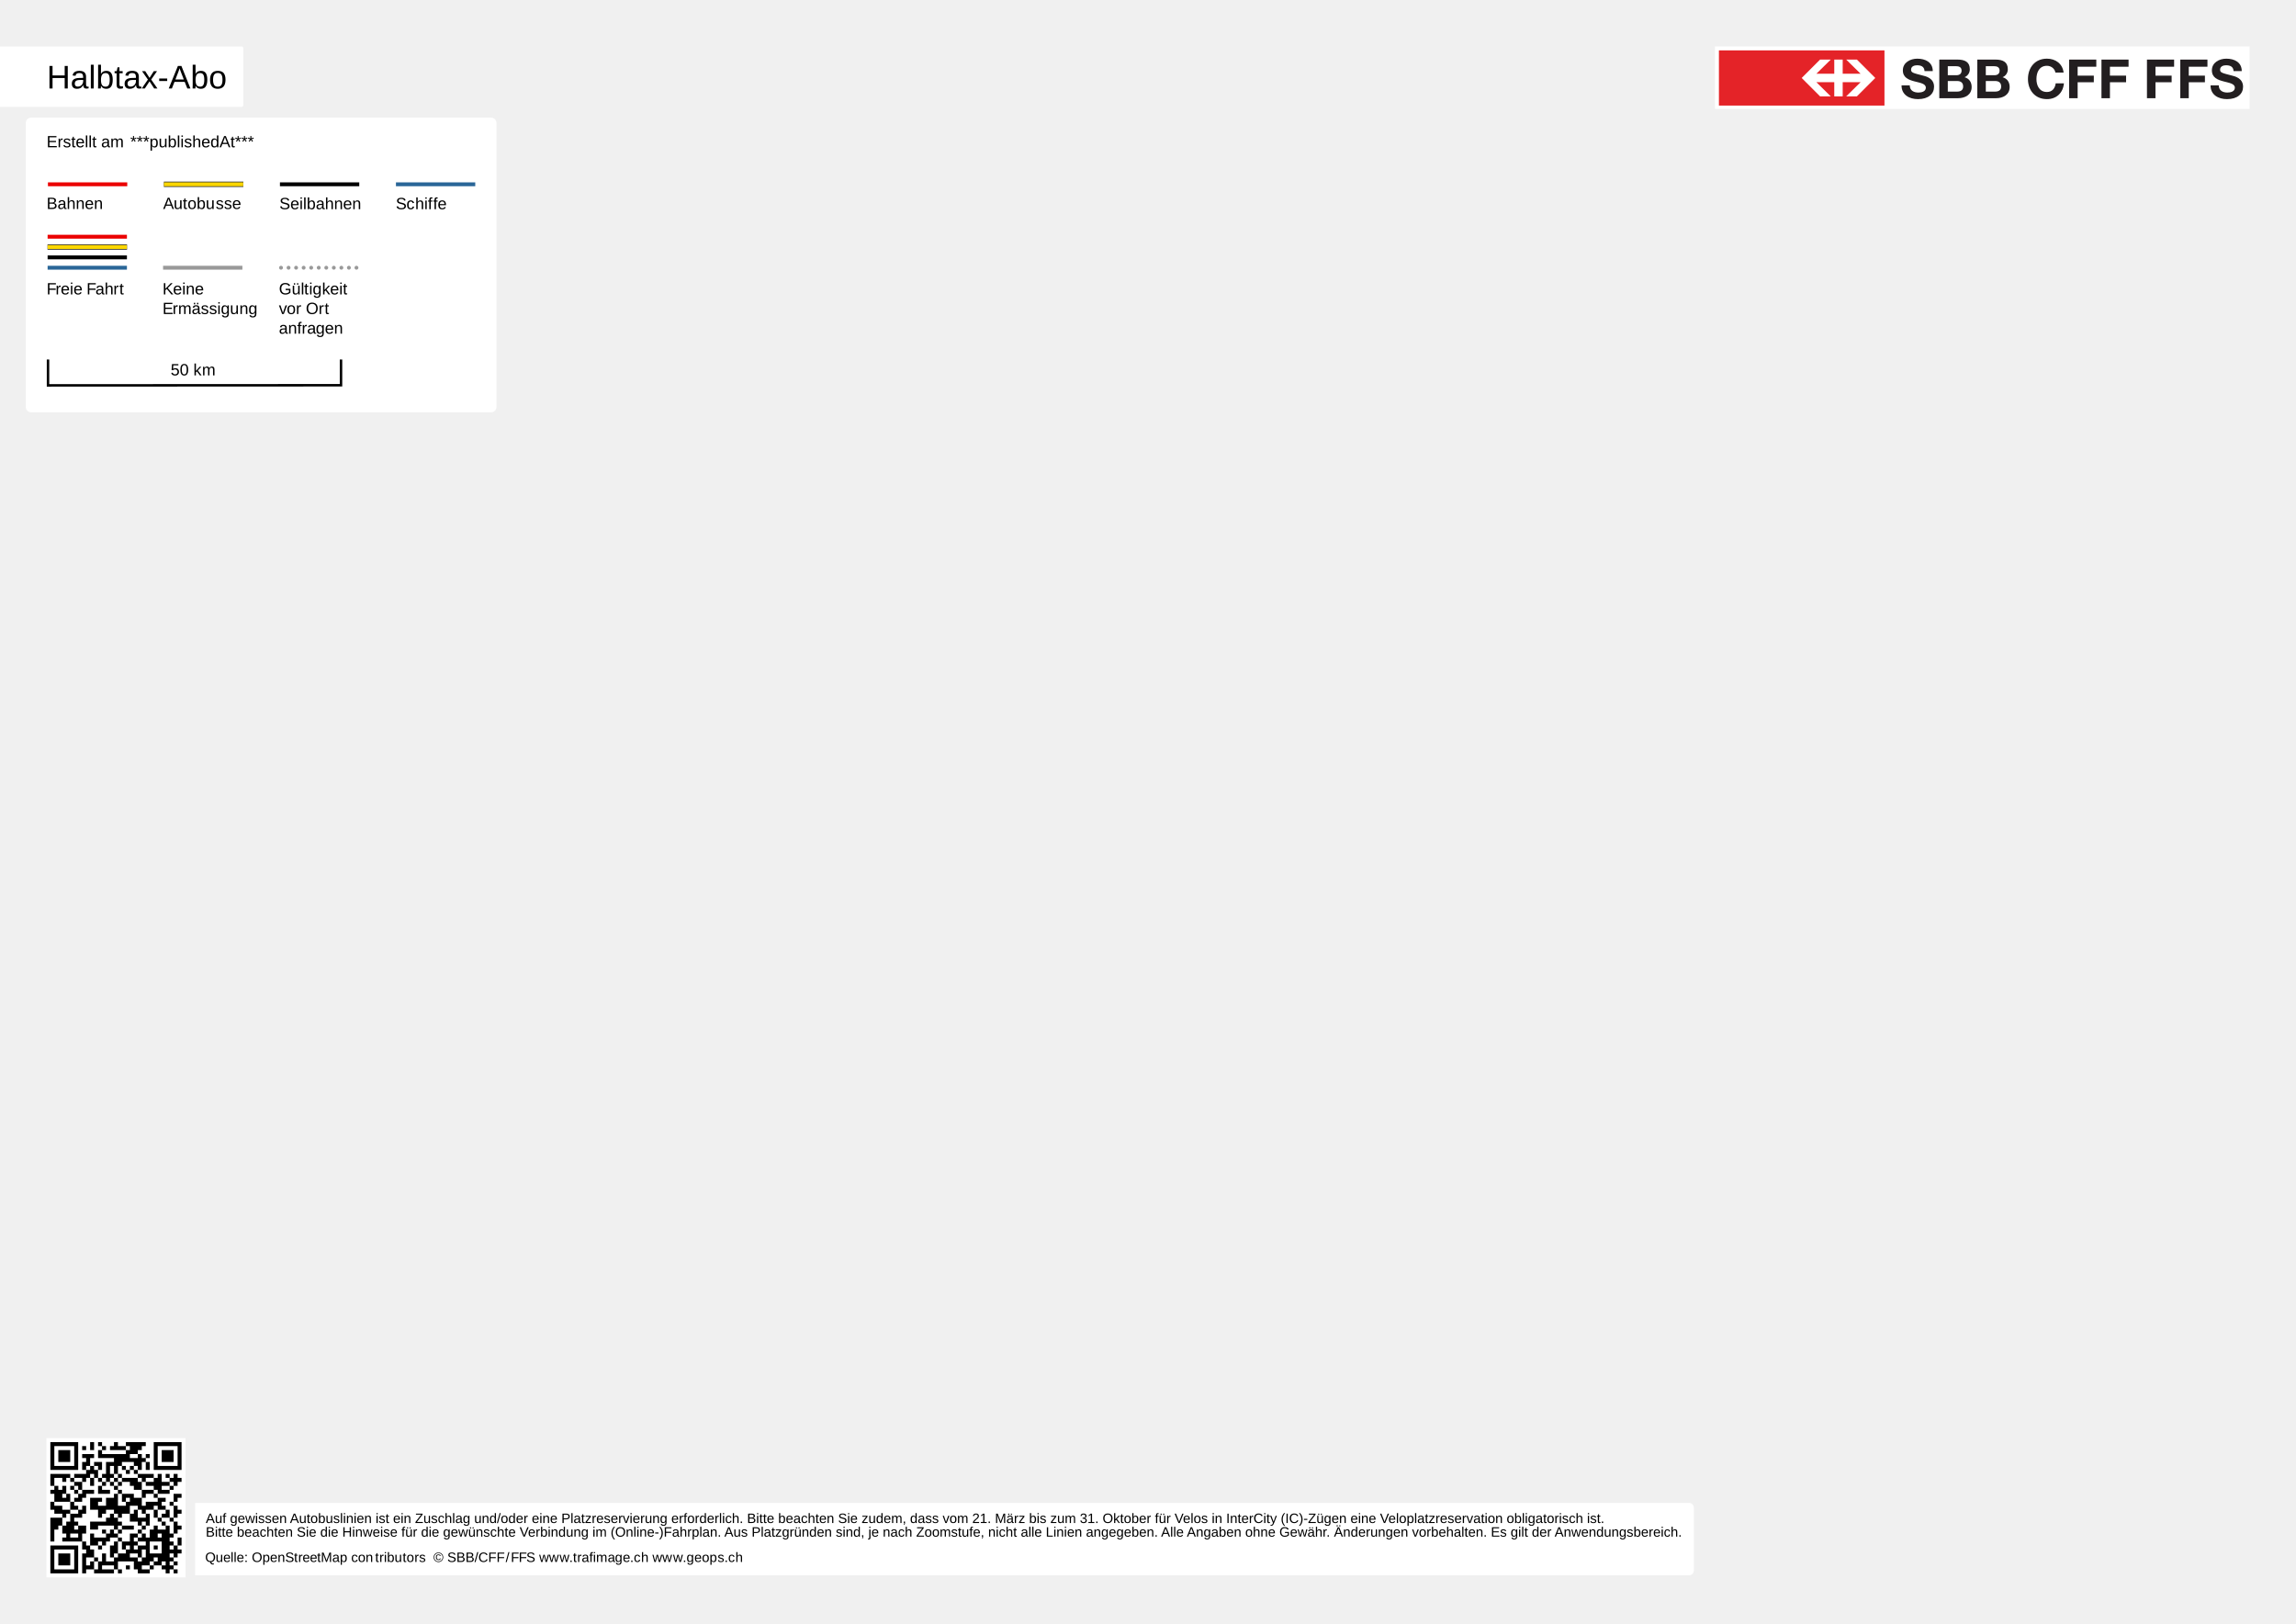
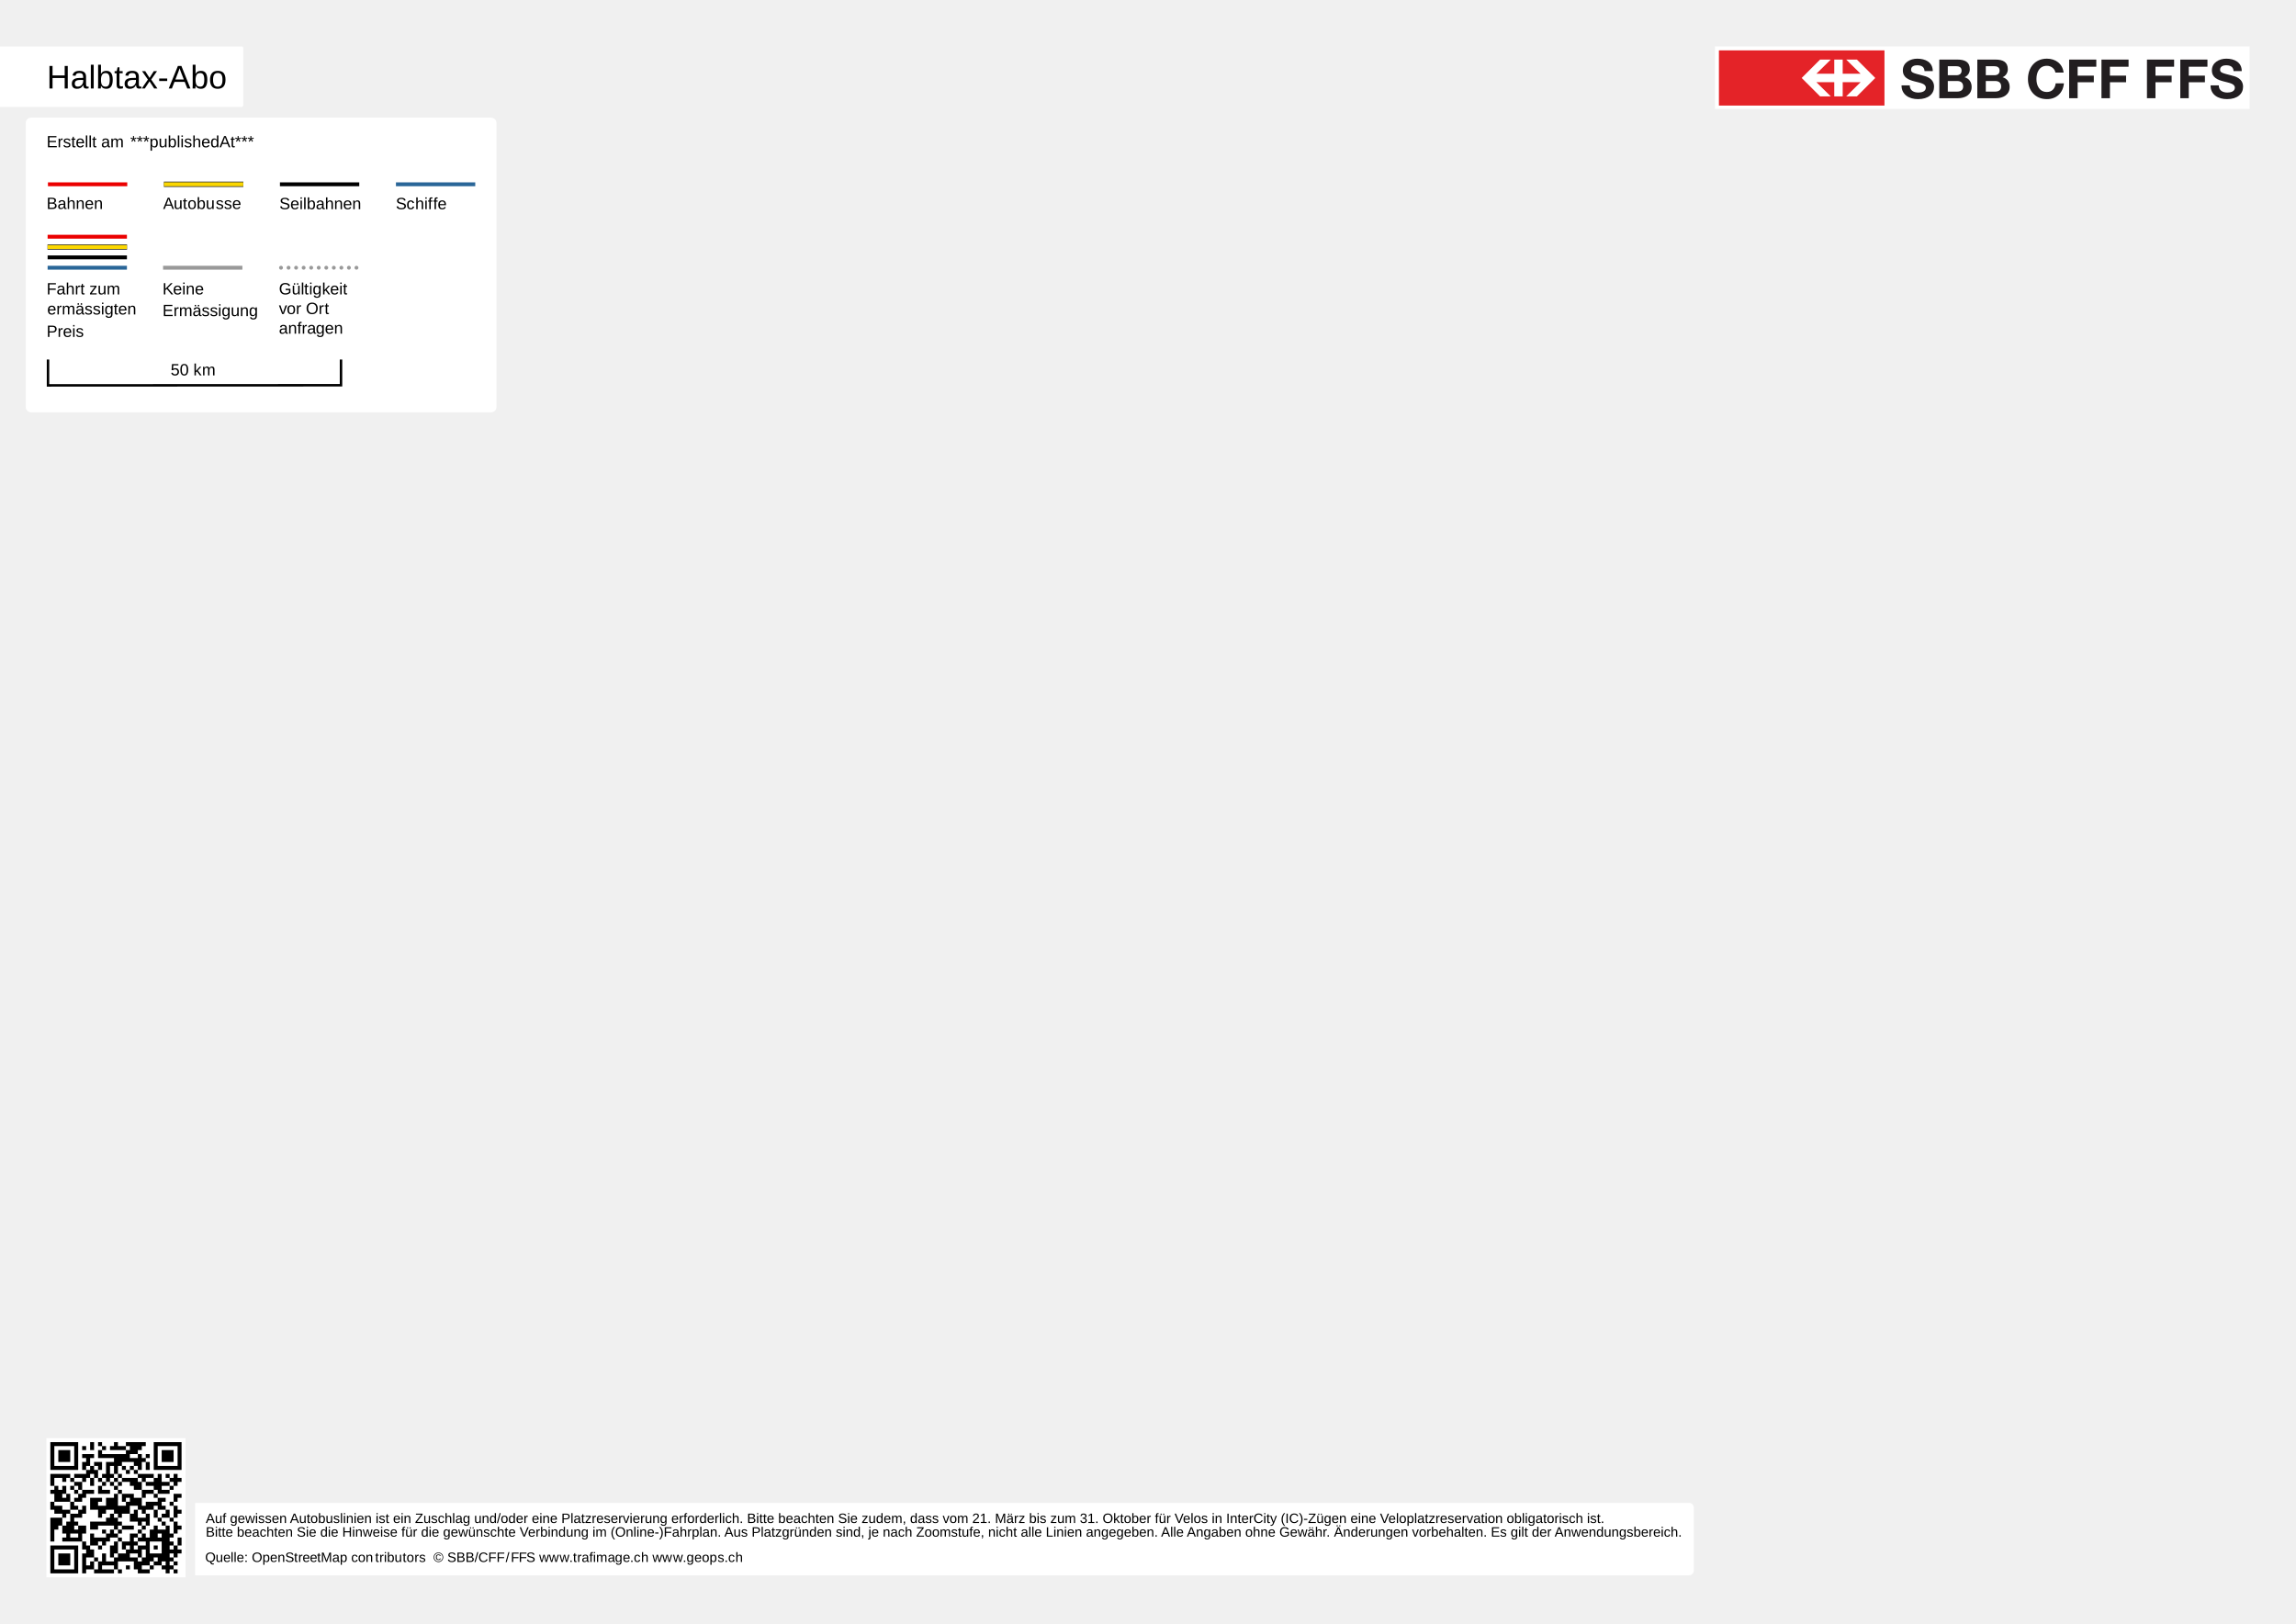
<svg xmlns="http://www.w3.org/2000/svg" id="a4" width="297mm" height="210mm" version="1.1" viewBox="0 0 841.89 595.276">
  <path id="rect2" d="M0 0h841.89v595.276H0z" style="fill:none;stroke-width:0" />
  <g id="rand" transform="translate(-1.5)">
    <path id="rect1034" d="M73.058 551h547.88c.91 0 1.646.816 1.646 1.823v22.881c0 1.007-.737 1.823-1.646 1.823H73.058Z" style="fill:#fff;stroke-width:0" />
    <text xml:space="preserve" id="text20852" x="76.944" y="558.357" style="font-size:5px;line-height:1;font-family:SBBWeb-Roman,&quot;SBB Web&quot;,Arial,&quot;SBB Web&quot;">
      <tspan id="tspan20850" x="76.944" y="558.357" style="stroke-width:.75">Auf gewissen Autobuslinien ist ein Zuschlag und/oder eine Platzreservierung erforderlich. Bitte beachten Sie zudem, dass vom 21. März bis zum 31. Oktober für Velos in InterCity (IC)-Zügen eine Veloplatzreservation obligatorisch ist.</tspan>
      <tspan id="tspan20854" x="76.944" y="563.357" style="stroke-width:.75">Bitte beachten Sie die Hinweise für die gewünschte Verbindung im (Online-)Fahrplan. Aus Platzgründen sind, je nach Zoomstufe, nicht alle Linien angegeben. Alle Angaben ohne Gewähr. Änderungen vorbehalten. Es gilt der Anwendungsbereich.</tspan>
    </text>
    <text id="text493" x="76.722" y="572.645" style="font-size:5px;font-family:SBBWeb-Roman,&quot;SBB Web&quot;,Arial,&quot;SBB Web&quot;;isolation:isolate">
      <tspan id="tspan411" x="76.722" y="572.645" style="letter-spacing:.007em">Q</tspan>
      <tspan id="tspan413" x="80.555" y="572.645" style="letter-spacing:-0em">u</tspan>
      <tspan id="tspan415" x="83.335" y="572.645" style="letter-spacing:.003em">e</tspan>
      <tspan id="tspan417" x="86.034" y="572.645" style="letter-spacing:-0em">ll</tspan>
      <tspan id="tspan419" x="88.255" y="572.645" style="letter-spacing:.02em">e</tspan>
      <tspan id="tspan421" x="91.041" y="572.645" style="letter-spacing:0em">: OpenS</tspan>
      <tspan id="tspan423" x="109.289" y="572.645" style="letter-spacing:-.008em">t</tspan>
      <tspan id="tspan425" x="110.822" y="572.645" style="letter-spacing:-.014em">r</tspan>
      <tspan id="tspan427" x="112.416" y="572.645">e</tspan>
      <tspan id="tspan429" x="115.101" y="572.645" style="letter-spacing:-.008em">e</tspan>
      <tspan id="tspan431" x="117.748" y="572.645" style="letter-spacing:-0em">tMap con</tspan>
      <tspan id="tspan433" x="139.048" y="572.645" style="letter-spacing:-.008em">t</tspan>
      <tspan id="tspan435" x="140.582" y="572.645" style="letter-spacing:.002em">r</tspan>
      <tspan id="tspan437" x="142.257" y="572.645">ibu</tspan>
      <tspan id="tspan439" x="149.113" y="572.645" style="letter-spacing:-.022em">t</tspan>
      <tspan id="tspan441" x="150.575" y="572.645">o</tspan>
      <tspan id="tspan443" x="153.446" y="572.645" style="letter-spacing:.006em">r</tspan>
      <tspan xml:space="preserve" id="tspan445" x="155.14" y="572.645">s  © SBB/CFF</tspan>
      <tspan id="tspan447" x="186.916" y="572.645" style="letter-spacing:.046em">/</tspan>
      <tspan id="tspan449" x="188.812" y="572.645">F</tspan>
      <tspan id="tspan451" x="191.683" y="572.645" style="letter-spacing:-.018em">F</tspan>
      <tspan id="tspan453" x="194.466" y="572.645" style="letter-spacing:0em">S ww</tspan>
      <tspan id="tspan455" x="206.673" y="572.645" style="letter-spacing:-.052em">w</tspan>
      <tspan id="tspan457" x="210.201" y="572.645" style="letter-spacing:0em">.</tspan>
      <tspan id="tspan459" x="211.59" y="572.645" style="letter-spacing:-.008em">t</tspan>
      <tspan id="tspan461" x="213.124" y="572.645" style="letter-spacing:-.004em">r</tspan>
      <tspan id="tspan463" x="214.771" y="572.645">aﬁm</tspan>
      <tspan id="tspan465" x="224.312" y="572.645" style="letter-spacing:-.004em">a</tspan>
      <tspan id="tspan467" x="226.978" y="572.645" style="letter-spacing:-.001em">g</tspan>
      <tspan id="tspan469" x="229.845" y="572.645" style="letter-spacing:-.008em">e</tspan>
      <tspan id="tspan471" x="232.492" y="572.645">.</tspan>
      <tspan id="tspan473" x="233.88" y="572.645" style="letter-spacing:-.004em">c</tspan>
      <tspan id="tspan475" x="236.548" y="572.645">h ww</tspan>
      <tspan id="tspan477" x="248.296" y="572.645" style="letter-spacing:-.052em">w</tspan>
      <tspan id="tspan479" x="251.825" y="572.645" style="letter-spacing:0em">.</tspan>
      <tspan id="tspan481" x="253.214" y="572.645" style="letter-spacing:-.001em">g</tspan>
      <tspan id="tspan483" x="256.08" y="572.645">eop</tspan>
      <tspan id="tspan485" x="264.601" y="572.645" style="letter-spacing:-.003em">s</tspan>
      <tspan id="tspan487" x="267.088" y="572.645">.</tspan>
      <tspan id="tspan489" x="268.478" y="572.645" style="letter-spacing:-.004em">c</tspan>
      <tspan id="tspan491" x="271.146" y="572.645">h</tspan>
    </text>
  </g>
  <g id="qr-code">
    <path id="rect23865" d="M17.008 527.244h51.024v51.024H17.008z" style="fill:#fff;stroke-width:0" />
    <path id="path23867" d="M18.466 528.702h1.458v1.458h-1.458zm1.458 0h1.457v1.458h-1.457zm1.457 0h1.458v1.458h-1.458zm1.458 0h1.458v1.458h-1.458zm1.458 0h1.458v1.458h-1.458zm1.458 0h1.458v1.458h-1.458zm1.458 0h1.457v1.458h-1.457zm5.83 0h1.459v1.458h-1.458zm2.917 0h1.457v1.458H35.96zm5.83 0h1.459v1.458H41.79zm4.374 0h1.458v1.458h-1.458zm1.458 0h1.458v1.458h-1.458zm1.458 0h1.458v1.458H49.08zm1.458 0h1.458v1.458h-1.458Zm1.458 0h1.457v1.458h-1.457zm4.373 0h1.458v1.458h-1.458zm1.458 0h1.458v1.458h-1.458zm1.458 0h1.457v1.458h-1.457Zm1.457 0H62.2v1.458h-1.458zm1.458 0h1.458v1.458H62.2zm1.458 0h1.458v1.458h-1.458zm1.458 0h1.458v1.458h-1.458zm-46.65 1.458h1.458v1.458h-1.458zm8.747 0h1.457v1.458h-1.457zm2.915 0h1.458v1.458h-1.458zm2.916 0h1.458v1.458h-1.458zm4.373 0h1.458v1.458h-1.458zm2.916 0h1.458v1.458h-1.458zm1.458 0h1.458v1.458H41.79zm1.458 0h1.457v1.458H43.25zm1.457 0h1.458v1.458h-1.458zm2.916 0h1.458v1.458h-1.458zm1.458 0h1.458v1.458H49.08zm1.458 0h1.458v1.458h-1.458Zm5.831 0h1.458v1.458h-1.458zm8.747 0h1.458v1.458h-1.458zm-46.65 1.458h1.458v1.457h-1.458zm2.915 0h1.458v1.457h-1.458zm1.458 0h1.458v1.457h-1.458zm1.458 0h1.458v1.457h-1.458zm2.916 0h1.457v1.457h-1.457zm8.747 0h1.457v1.457H35.96zm10.204 0h1.458v1.457h-1.458zm1.458 0h1.458v1.457h-1.458zm1.458 0h1.458v1.457H49.08zm7.289 0h1.458v1.457h-1.458zm2.916 0h1.457v1.457h-1.457Zm1.457 0H62.2v1.457h-1.458zm1.458 0h1.458v1.457H62.2zm2.916 0h1.458v1.457h-1.458zm-46.65 1.457h1.458v1.458h-1.458zm2.915 0h1.458v1.458h-1.458zm1.458 0h1.458v1.458h-1.458zm1.458 0h1.458v1.458h-1.458zm2.916 0h1.457v1.458h-1.457zm2.915 0h1.458v1.458h-1.458zm1.458 0h1.458v1.458h-1.458zm1.458 0h1.458v1.458h-1.458zm2.916 0h1.457v1.458H35.96zm1.457 0h1.458v1.458h-1.458zm1.458 0h1.458v1.458h-1.458zm1.458 0h1.458v1.458h-1.458zm1.458 0h1.458v1.458H41.79zm1.458 0h1.457v1.458H43.25zm1.457 0h1.458v1.458h-1.458zm1.458 0h1.458v1.458h-1.458zm4.374 0h1.458v1.458h-1.458Zm2.915 0h1.458v1.458h-1.458zm2.916 0h1.458v1.458h-1.458zm2.916 0h1.457v1.458h-1.457Zm1.457 0H62.2v1.458h-1.458zm1.458 0h1.458v1.458H62.2zm2.916 0h1.458v1.458h-1.458zm-46.65 1.458h1.458v1.458h-1.458zm2.915 0h1.458v1.458h-1.458zm1.458 0h1.458v1.458h-1.458zm1.458 0h1.458v1.458h-1.458zm2.916 0h1.457v1.458h-1.457zm4.373 0h1.458v1.458h-1.458zm10.205 0h1.458v1.458H41.79zm1.458 0h1.457v1.458H43.25zm1.457 0h1.458v1.458h-1.458zm1.458 0h1.458v1.458h-1.458zm1.458 0h1.458v1.458h-1.458zm1.458 0h1.458v1.458H49.08zm1.458 0h1.458v1.458h-1.458Zm1.458 0h1.457v1.458h-1.457zm4.373 0h1.458v1.458h-1.458zm2.916 0h1.457v1.458h-1.457Zm1.457 0H62.2v1.458h-1.458zm1.458 0h1.458v1.458H62.2zm2.916 0h1.458v1.458h-1.458Zm-46.65 1.458h1.458v1.458h-1.458zm8.747 0h1.457v1.458h-1.457zm2.915 0h1.458v1.458h-1.458zm1.458 0h1.458v1.458h-1.458zm2.916 0h1.458v1.458h-1.458Zm1.458 0h1.457v1.458H35.96zm2.915 0h1.458v1.458h-1.458zm1.458 0h1.458v1.458h-1.458zm1.458 0h1.458v1.458H41.79zm1.458 0h1.457v1.458H43.25zm5.83 0h1.459v1.458H49.08zm1.459 0h1.458v1.458h-1.458Zm2.915 0h1.458v1.458h-1.458zm2.916 0h1.458v1.458h-1.458zm8.747 0h1.458v1.458h-1.458zm-46.65 1.458h1.458v1.458h-1.458zm1.458 0h1.457v1.458h-1.457zm1.457 0h1.458v1.458h-1.458zm1.458 0h1.458v1.458h-1.458zm1.458 0h1.458v1.458h-1.458zm1.458 0h1.458v1.458h-1.458zm1.458 0h1.457v1.458h-1.457zm2.915 0h1.458v1.458h-1.458zm2.916 0h1.458v1.458h-1.458zm2.916 0h1.457v1.458H35.96zm2.915 0h1.458v1.458h-1.458zm2.916 0h1.458v1.458H41.79zm2.915 0h1.458v1.458h-1.458zm2.916 0h1.458v1.458h-1.458zm2.916 0h1.458v1.458h-1.458Zm2.915 0h1.458v1.458h-1.458zm2.916 0h1.458v1.458h-1.458zm1.458 0h1.458v1.458h-1.458zm1.458 0h1.457v1.458h-1.457Zm1.457 0H62.2v1.458h-1.458zm1.458 0h1.458v1.458H62.2zm1.458 0h1.458v1.458h-1.458zm1.458 0h1.458v1.458h-1.458zm-33.53 1.458h1.458v1.457h-1.458zm1.458 0h1.458v1.457h-1.458zm1.458 0h1.458v1.457h-1.458Zm4.373 0h1.458v1.457h-1.458zm2.916 0h1.458v1.457H41.79zm4.373 0h1.458v1.457h-1.458zm2.916 0h1.458v1.457H49.08zm-30.614 1.457h1.458v1.458h-1.458zm1.458 0h1.457v1.458h-1.457zm1.457 0h1.458v1.458h-1.458zm1.458 0h1.458v1.458h-1.458zm1.458 0h1.458v1.458h-1.458zm2.916 0h1.457v1.458h-1.457zm1.457 0h1.458v1.458H28.67zm1.458 0h1.458v1.458h-1.458zm1.458 0h1.458v1.458h-1.458zm2.916 0h1.458v1.458h-1.458Zm2.915 0h1.458v1.458h-1.458zm1.458 0h1.458v1.458h-1.458zm1.458 0h1.458v1.458h-1.458zm2.916 0h1.457v1.458H43.25zm7.289 0h1.458v1.458h-1.458Zm1.458 0h1.457v1.458h-1.457zm1.457 0h1.458v1.458h-1.458zm1.458 0h1.458v1.458h-1.458zm2.916 0h1.458v1.458h-1.458zm2.915 0H62.2v1.458h-1.458zm2.916 0h1.458v1.458h-1.458zm-45.192 1.458h1.458v1.458h-1.458zm4.373 0h1.458v1.458h-1.458zm2.916 0h1.458v1.458h-1.458zm4.373 0h1.458v1.458h-1.458zm2.916 0h1.458v1.458h-1.458zm2.916 0h1.457v1.458H35.96zm2.915 0h1.458v1.458h-1.458zm2.916 0h1.458v1.458H41.79zm2.915 0h1.458v1.458h-1.458zm1.458 0h1.458v1.458h-1.458zm1.458 0h1.458v1.458h-1.458zm1.458 0h1.458v1.458H49.08zm2.916 0h1.457v1.458h-1.457zm4.373 0h1.458v1.458h-1.458zm1.458 0h1.458v1.458h-1.458zm4.373 0h1.458v1.458H62.2zm1.458 0h1.458v1.458h-1.458zm1.458 0h1.458v1.458h-1.458zm-46.65 1.458h1.458v1.458h-1.458zm8.747 0h1.457v1.458h-1.457zm1.457 0h1.458v1.458H28.67zm4.374 0h1.458v1.458h-1.458zm4.373 0h1.458v1.458h-1.458zm2.916 0h1.458v1.458h-1.458zm2.916 0h1.457v1.458H43.25zm4.373 0h1.458v1.458h-1.458zm1.458 0h1.458v1.458H49.08zm1.458 0h1.458v1.458h-1.458Zm2.915 0h1.458v1.458h-1.458zm1.458 0h1.458v1.458h-1.458zm1.458 0h1.458v1.458h-1.458zm1.458 0h1.458v1.458h-1.458zm1.458 0h1.457v1.458h-1.457Zm1.457 0H62.2v1.458h-1.458zm2.916 0h1.458v1.458h-1.458zm-43.734 1.458h1.457v1.458h-1.457zm2.915 0h1.458v1.458h-1.458zm2.916 0h1.458v1.458h-1.458zm2.915 0h1.458v1.458H28.67zm7.29 0h1.457v1.458H35.96zm5.83 0h1.459v1.458H41.79zm7.29 0h1.458v1.458H49.08zm1.458 0h1.458v1.458h-1.458Zm5.831 0h1.458v1.458h-1.458zm1.458 0h1.458v1.458h-1.458zm4.373 0h1.458v1.458H62.2zm-43.734 1.458h1.458v1.458h-1.458zm1.458 0h1.457v1.458h-1.457zm1.457 0h1.458v1.458h-1.458zm1.458 0h1.458v1.458h-1.458zm4.374 0h1.457v1.458h-1.457zm2.915 0h1.458v1.458h-1.458zm1.458 0h1.458v1.458h-1.458zm1.458 0h1.458v1.458h-1.458zm2.916 0h1.457v1.458H35.96zm1.457 0h1.458v1.458h-1.458zm1.458 0h1.458v1.458h-1.458zm4.374 0h1.457v1.458H43.25zm8.747 0h1.457v1.458h-1.457zm1.457 0h1.458v1.458h-1.458zm1.458 0h1.458v1.458h-1.458zm2.916 0h1.458v1.458h-1.458zm1.458 0h1.457v1.458h-1.457Zm1.457 0H62.2v1.458h-1.458zm-40.818 1.458h1.457v1.457h-1.457zm1.457 0h1.458v1.457h-1.458zm2.916 0h1.458v1.457h-1.458zm4.373 0h1.458v1.457H28.67zm1.458 0h1.458v1.457h-1.458zm11.663 0h1.458v1.457H41.79zm2.915 0h1.458v1.457h-1.458zm1.458 0h1.458v1.457h-1.458zm1.458 0h1.458v1.457h-1.458zm4.374 0h1.457v1.457h-1.457zm4.373 0h1.458v1.457h-1.458zm7.29 0h1.457v1.457h-1.458zm1.457 0h1.458v1.457h-1.458zm-45.192 1.457h1.457v1.458h-1.457zm1.457 0h1.458v1.458h-1.458zm1.458 0h1.458v1.458h-1.458zm1.458 0h1.458v1.458h-1.458zm2.916 0h1.457v1.458h-1.457zm1.457 0h1.458v1.458H28.67zm4.374 0h1.458v1.458h-1.458zm1.458 0h1.458v1.458h-1.458Zm1.458 0h1.457v1.458H35.96zm2.915 0h1.458v1.458h-1.458zm1.458 0h1.458v1.458h-1.458zm1.458 0h1.458v1.458H41.79zm2.915 0h1.458v1.458h-1.458zm2.916 0h1.458v1.458h-1.458zm1.458 0h1.458v1.458H49.08zm1.458 0h1.458v1.458h-1.458Zm7.289 0h1.458v1.458h-1.458zm1.458 0h1.457v1.458h-1.457Zm4.373 0h1.458v1.458h-1.458zm-45.192 1.458h1.458v1.458h-1.458zm7.289 0h1.458v1.458h-1.458zm7.289 0h1.458v1.458h-1.458zm1.458 0h1.458v1.458h-1.458Zm4.373 0h1.458v1.458h-1.458zm1.458 0h1.458v1.458h-1.458zm1.458 0h1.458v1.458H41.79zm4.373 0h1.458v1.458h-1.458zm1.458 0h1.458v1.458h-1.458zm1.458 0h1.458v1.458H49.08zm1.458 0h1.458v1.458h-1.458Zm2.915 0h1.458v1.458h-1.458zm1.458 0h1.458v1.458h-1.458zm1.458 0h1.458v1.458h-1.458zm1.458 0h1.458v1.458h-1.458zm4.373 0h1.458v1.458H62.2Zm-43.734 1.458h1.458v1.458h-1.458zm1.458 0h1.457v1.458h-1.457zm1.457 0h1.458v1.458h-1.458zm4.374 0h1.458v1.458h-1.458zm1.458 0h1.457v1.458h-1.457zm2.915 0h1.458v1.458h-1.458zm2.916 0h1.458v1.458h-1.458zm1.458 0h1.458v1.458h-1.458Zm1.458 0h1.457v1.458H35.96zm1.457 0h1.458v1.458h-1.458zm1.458 0h1.458v1.458h-1.458zm1.458 0h1.458v1.458h-1.458zm1.458 0h1.458v1.458H41.79zm1.458 0h1.457v1.458H43.25zm1.457 0h1.458v1.458h-1.458zm1.458 0h1.458v1.458h-1.458zm4.374 0h1.458v1.458h-1.458Zm1.458 0h1.457v1.458h-1.457zm1.457 0h1.458v1.458h-1.458zm1.458 0h1.458v1.458h-1.458zm2.916 0h1.458v1.458h-1.458zm1.458 0h1.457v1.458h-1.457Zm4.373 0h1.458v1.458h-1.458zm-43.734 1.458h1.457v1.458h-1.457zm1.457 0h1.458v1.458h-1.458zm1.458 0h1.458v1.458h-1.458zm1.458 0h1.458v1.458h-1.458zm4.373 0h1.458v1.458H28.67zm1.458 0h1.458v1.458h-1.458zm5.832 0h1.457v1.458H35.96zm1.457 0h1.458v1.458h-1.458zm4.374 0h1.458v1.458H41.79zm1.458 0h1.457v1.458H43.25zm1.457 0h1.458v1.458h-1.458zm1.458 0h1.458v1.458h-1.458zm2.916 0h1.458v1.458H49.08zm2.916 0h1.457v1.458h-1.457zm4.373 0h1.458v1.458h-1.458zm4.373 0H62.2v1.458h-1.458zm2.916 0h1.458v1.458h-1.458zm1.458 0h1.458v1.458h-1.458zm-42.277 1.458h1.458v1.457h-1.458zm2.916 0h1.458v1.457h-1.458zm1.458 0h1.457v1.457h-1.457zm1.457 0h1.458v1.457H28.67zm7.29 0h1.457v1.457H35.96zm4.373 0h1.458v1.457h-1.458zm2.916 0h1.457v1.457H43.25zm4.373 0h1.458v1.457h-1.458zm1.458 0h1.458v1.457H49.08zm4.373 0h1.458v1.457h-1.458zm2.916 0h1.458v1.457h-1.458zm2.916 0h1.457v1.457h-1.457Zm1.457 0H62.2v1.457h-1.458zm2.916 0h1.458v1.457h-1.458zM18.466 556.4h1.458v1.458h-1.458zm1.458 0h1.457v1.458h-1.457zm1.457 0h1.458v1.458h-1.458zm4.374 0h1.458v1.458h-1.458zm13.12 0h1.458v1.458h-1.458zm1.458 0h1.458v1.458h-1.458zm1.458 0h1.458v1.458H41.79zm5.831 0h1.458v1.458h-1.458zm1.458 0h1.458v1.458H49.08zm1.458 0h1.458v1.458h-1.458Zm1.458 0h1.457v1.458h-1.457zm1.457 0h1.458v1.458h-1.458zm4.374 0h1.458v1.458h-1.458zm4.373 0h1.458v1.458H62.2zm-43.734 1.458h1.458v1.458h-1.458zm1.458 0h1.457v1.458h-1.457zm1.457 0h1.458v1.458h-1.458zm2.916 0h1.458v1.458h-1.458zm1.458 0h1.458v1.458h-1.458zm1.458 0h1.457v1.458h-1.457zm5.83 0h1.459v1.458h-1.458zm1.459 0h1.458v1.458h-1.458Zm1.458 0h1.457v1.458H35.96zm1.457 0h1.458v1.458h-1.458zm1.458 0h1.458v1.458h-1.458zm1.458 0h1.458v1.458h-1.458zm1.458 0h1.458v1.458H41.79zm1.458 0h1.457v1.458H43.25zm7.289 0h1.458v1.458h-1.458Zm2.915 0h1.458v1.458h-1.458zm5.832 0h1.457v1.458h-1.457Zm4.373 0h1.458v1.458h-1.458zm-45.192 1.458h1.458v1.458h-1.458zm1.458 0h1.457v1.458h-1.457zm2.915 0h1.458v1.458h-1.458zm1.458 0h1.458v1.458h-1.458zm1.458 0h1.458v1.458h-1.458zm2.915 0h1.458v1.458H28.67zm1.458 0h1.458v1.458h-1.458zm2.916 0h1.458v1.458h-1.458zm1.458 0h1.458v1.458h-1.458Zm7.289 0h1.458v1.458H41.79zm2.915 0h1.458v1.458h-1.458zm1.458 0h1.458v1.458h-1.458zm1.458 0h1.458v1.458h-1.458zm4.374 0h1.457v1.458h-1.457zm4.373 0h1.458v1.458h-1.458zm4.373 0H62.2v1.458h-1.458zm2.916 0h1.458v1.458h-1.458zm1.458 0h1.458v1.458h-1.458zm-46.65 1.458h1.458v1.458h-1.458zm4.373 0h1.458v1.458h-1.458zm1.458 0h1.458v1.458h-1.458zm1.458 0h1.458v1.458h-1.458zm1.458 0h1.457v1.458h-1.457zm1.457 0h1.458v1.458H28.67zm1.458 0h1.458v1.458h-1.458zm7.29 0h1.457v1.458h-1.458zm2.915 0h1.458v1.458h-1.458zm2.916 0h1.457v1.458H43.25zm7.289 0h1.458v1.458h-1.458Zm4.373 0h1.458v1.458h-1.458zm1.458 0h1.458v1.458h-1.458zm1.458 0h1.458v1.458h-1.458zm1.458 0h1.457v1.458h-1.457Zm1.457 0H62.2v1.458h-1.458zm2.916 0h1.458v1.458h-1.458zm-45.192 1.458h1.458v1.458h-1.458zm5.831 0h1.458v1.458h-1.458zm4.373 0h1.458v1.458H28.67zm4.374 0h1.458v1.458h-1.458zm5.831 0h1.458v1.458h-1.458zm1.458 0h1.458v1.458h-1.458zm1.458 0h1.458v1.458H41.79zm5.831 0h1.458v1.458h-1.458zm1.458 0h1.458v1.458H49.08zm2.916 0h1.457v1.458h-1.457zm2.915 0h1.458v1.458h-1.458zm1.458 0h1.458v1.458h-1.458zm2.916 0h1.457v1.458h-1.457Zm1.457 0H62.2v1.458h-1.458zm1.458 0h1.458v1.458H62.2zm-43.734 1.458h1.458v1.457h-1.458zm4.373 0h1.458v1.457h-1.458zm1.458 0h1.458v1.457h-1.458zm1.458 0h1.458v1.457h-1.458zm1.458 0h1.457v1.457h-1.457zm1.457 0h1.458v1.457H28.67zm4.374 0h1.458v1.457h-1.458zm1.458 0h1.458v1.457h-1.458Zm1.458 0h1.457v1.457H35.96zm1.457 0h1.458v1.457h-1.458zm1.458 0h1.458v1.457h-1.458zm4.374 0h1.457v1.457H43.25zm4.373 0h1.458v1.457h-1.458zm2.916 0h1.458v1.457h-1.458Zm1.458 0h1.457v1.457h-1.457zm1.457 0h1.458v1.457h-1.458zm1.458 0h1.458v1.457h-1.458zm1.458 0h1.458v1.457h-1.458zm1.458 0h1.458v1.457h-1.458zm1.458 0h1.457v1.457h-1.457Zm1.457 0H62.2v1.457h-1.458zm4.374 0h1.458v1.457h-1.458zm-34.988 1.457h1.458v1.458h-1.458zm2.916 0h1.458v1.458h-1.458zm1.458 0h1.458v1.458h-1.458Zm2.915 0h1.458v1.458h-1.458zm4.374 0h1.458v1.458H41.79zm2.915 0h1.458v1.458h-1.458zm1.458 0h1.458v1.458h-1.458zm1.458 0h1.458v1.458h-1.458zm1.458 0h1.458v1.458H49.08zm4.373 0h1.458v1.458h-1.458zm5.832 0h1.457v1.458h-1.457Zm1.457 0H62.2v1.458h-1.458zm1.458 0h1.458v1.458H62.2zm2.916 0h1.458v1.458h-1.458zm-46.65 1.458h1.458v1.458h-1.458zm1.458 0h1.457v1.458h-1.457zm1.457 0h1.458v1.458h-1.458zm1.458 0h1.458v1.458h-1.458zm1.458 0h1.458v1.458h-1.458zm1.458 0h1.458v1.458h-1.458zm1.458 0h1.457v1.458h-1.457zm2.915 0h1.458v1.458h-1.458zm1.458 0h1.458v1.458h-1.458zm4.374 0h1.457v1.458H35.96zm4.373 0h1.458v1.458h-1.458zm1.458 0h1.458v1.458H41.79zm2.915 0h1.458v1.458h-1.458zm2.916 0h1.458v1.458h-1.458zm2.916 0h1.458v1.458h-1.458Zm1.458 0h1.457v1.458h-1.457zm1.457 0h1.458v1.458h-1.458zm2.916 0h1.458v1.458h-1.458zm2.916 0h1.457v1.458h-1.457Zm1.457 0H62.2v1.458h-1.458zm2.916 0h1.458v1.458h-1.458zm-45.192 1.458h1.458v1.458h-1.458zm8.747 0h1.457v1.458h-1.457zm4.373 0h1.458v1.458h-1.458zm1.458 0h1.458v1.458h-1.458zm7.289 0h1.458v1.458h-1.458zm1.458 0h1.458v1.458H41.79zm4.373 0h1.458v1.458h-1.458zm1.458 0h1.458v1.458h-1.458zm1.458 0h1.458v1.458H49.08zm1.458 0h1.458v1.458h-1.458Zm2.915 0h1.458v1.458h-1.458zm5.832 0h1.457v1.458h-1.457Zm1.457 0H62.2v1.458h-1.458zm1.458 0h1.458v1.458H62.2zm1.458 0h1.458v1.458h-1.458zm1.458 0h1.458v1.458h-1.458zm-46.65 1.458h1.458v1.458h-1.458zm2.915 0h1.458v1.458h-1.458zm1.458 0h1.458v1.458h-1.458zm1.458 0h1.458v1.458h-1.458zm2.916 0h1.457v1.458h-1.457zm2.915 0h1.458v1.458h-1.458zm1.458 0h1.458v1.458h-1.458zm1.458 0h1.458v1.458h-1.458zm4.373 0h1.458v1.458h-1.458zm2.916 0h1.458v1.458h-1.458zm2.916 0h1.457v1.458H43.25zm1.457 0h1.458v1.458h-1.458zm1.458 0h1.458v1.458h-1.458zm4.374 0h1.458v1.458h-1.458Zm2.915 0h1.458v1.458h-1.458zm1.458 0h1.458v1.458h-1.458zm1.458 0h1.458v1.458h-1.458zm1.458 0h1.458v1.458h-1.458zm1.458 0h1.457v1.458h-1.457Zm1.457 0H62.2v1.458h-1.458zm2.916 0h1.458v1.458h-1.458zm-45.192 1.458h1.458v1.457h-1.458zm2.915 0h1.458v1.457h-1.458zm1.458 0h1.458v1.457h-1.458zm1.458 0h1.458v1.457h-1.458zm2.916 0h1.457v1.457h-1.457zm2.915 0h1.458v1.457h-1.458zm4.374 0h1.458v1.457h-1.458Zm2.915 0h1.458v1.457h-1.458zm4.374 0h1.458v1.457H41.79zm1.458 0h1.457v1.457H43.25zm1.457 0h1.458v1.457h-1.458zm1.458 0h1.458v1.457h-1.458zm1.458 0h1.458v1.457h-1.458zm1.458 0h1.458v1.457H49.08zm2.916 0h1.457v1.457h-1.457zm1.457 0h1.458v1.457h-1.458zm1.458 0h1.458v1.457h-1.458zm2.916 0h1.458v1.457h-1.458zm1.458 0h1.457v1.457h-1.457Zm1.457 0H62.2v1.457h-1.458zm1.458 0h1.458v1.457H62.2zm-43.734 1.457h1.458v1.458h-1.458zm2.915 0h1.458v1.458h-1.458zm1.458 0h1.458v1.458h-1.458zm1.458 0h1.458v1.458h-1.458zm2.916 0h1.457v1.458h-1.457zm2.915 0h1.458v1.458h-1.458zm2.916 0h1.458v1.458h-1.458zm2.916 0h1.457v1.458H35.96zm1.457 0h1.458v1.458h-1.458zm1.458 0h1.458v1.458h-1.458zm1.458 0h1.458v1.458h-1.458zm1.458 0h1.458v1.458H41.79zm7.289 0h1.458v1.458H49.08zm1.458 0h1.458v1.458h-1.458Zm1.458 0h1.457v1.458h-1.457zm1.457 0h1.458v1.458h-1.458zm2.916 0h1.458v1.458h-1.458zm1.458 0h1.458v1.458h-1.458zm2.915 0H62.2v1.458h-1.458zm2.916 0h1.458v1.458h-1.458zm-45.192 1.458h1.458v1.458h-1.458zm8.747 0h1.457v1.458h-1.457zm2.915 0h1.458v1.458h-1.458zm1.458 0h1.458v1.458h-1.458zm1.458 0h1.458v1.458h-1.458zm2.916 0h1.457v1.458H35.96zm5.83 0h1.459v1.458H41.79zm4.374 0h1.458v1.458h-1.458zm2.916 0h1.458v1.458H49.08zm1.458 0h1.458v1.458h-1.458Zm4.373 0h1.458v1.458h-1.458zm4.374 0h1.457v1.458h-1.457Zm1.457 0H62.2v1.458h-1.458zm1.458 0h1.458v1.458H62.2zm-43.734 1.458h1.458v1.458h-1.458zm1.458 0h1.457v1.458h-1.457zm1.457 0h1.458v1.458h-1.458zm1.458 0h1.458v1.458h-1.458zm1.458 0h1.458v1.458h-1.458zm1.458 0h1.458v1.458h-1.458zm1.458 0h1.457v1.458h-1.457zm2.915 0h1.458v1.458h-1.458zm4.374 0h1.458v1.458h-1.458Zm1.458 0h1.457v1.458H35.96zm1.457 0h1.458v1.458h-1.458zm1.458 0h1.458v1.458h-1.458zm1.458 0h1.458v1.458h-1.458zm2.916 0h1.457v1.458H43.25zm7.289 0h1.458v1.458h-1.458Zm1.458 0h1.457v1.458h-1.457zm1.457 0h1.458v1.458h-1.458zm7.29 0H62.2v1.458h-1.458zm2.915 0h1.458v1.458h-1.458z" style="stroke-width:0" />
  </g>
  <g id="sbb">
    <path id="rect22814" d="M628.838 17.008h196.044v22.94H628.838z" style="fill:#fff;stroke-width:0" />
    <path id="rect397399" d="M630.289 18.258h192.107v20.659H630.289z" style="fill:#fff;stroke-width:0" />
    <path id="path2879" d="M630.289 38.704h60.702V18.47h-60.702v20.234Z" style="fill:#e42328;stroke-width:0" />
    <path id="path2881" d="M666.02 27.039h6.563v-5.196h3.092v5.196h6.563l-5.28-5.196h3.918l6.745 6.744-6.745 6.745h-3.921l5.28-5.196h-6.56v5.196h-3.092v-5.196h-6.563l5.28 5.196h-3.916l-6.745-6.744 6.745-6.745h3.917" style="fill:#fff;stroke-width:0" />
    <path id="path2883" d="M697.255 31.303c-.039 3.492 2.896 5.04 6.03 5.04 3.848 0 5.891-1.944 5.891-4.544 0-3.211-3.173-3.866-4.205-4.122-3.55-.914-4.224-1.053-4.224-2.142 0-1.19 1.149-1.606 2.143-1.606 1.487 0 2.698.435 2.796 2.142h3.015c0-3.272-2.717-4.56-5.672-4.56-2.559 0-5.296 1.388-5.296 4.285 0 2.658 2.122 3.471 4.226 4.025 2.082.555 4.203.814 4.203 2.34 0 1.448-1.666 1.766-2.757 1.766-1.666 0-3.133-.735-3.133-2.62" style="fill:#221e20;stroke-width:0" />
    <path id="path2885" d="M714.21 24.264h2.916c1.11 0 2.143.277 2.143 1.626 0 1.19-.814 1.686-1.904 1.686h-3.154v-3.312Zm-3.113 11.74h6.862c2.559 0 5-1.229 5-4.105 0-1.765-.875-3.094-2.6-3.59a3.106 3.106 0 0 0 1.925-2.956c0-2.637-1.825-3.51-4.523-3.51h-6.664v14.162Zm3.114-6.307h3.39c1.329 0 2.241.577 2.241 2.024 0 1.466-1.07 1.864-2.3 1.864h-3.33" style="fill:#221e20;fill-rule:evenodd;stroke-width:0" />
    <path id="path2887" d="M728.148 24.264h2.916c1.11 0 2.142.277 2.142 1.626 0 1.19-.813 1.686-1.904 1.686h-3.154v-3.312Zm-3.113 11.74h6.861c2.56 0 4.998-1.229 4.998-4.105 0-1.765-.872-3.094-2.598-3.59a3.106 3.106 0 0 0 1.923-2.956c0-2.637-1.823-3.51-4.52-3.51h-6.664v14.162Zm3.115-6.307h3.39c1.33 0 2.242.577 2.242 2.024 0 1.466-1.07 1.864-2.3 1.864h-3.331" style="fill:#221e20;fill-rule:evenodd;stroke-width:0" />
    <path id="path2889" d="M756.674 26.603c-.377-3.272-2.994-5.096-6.108-5.096-4.384 0-6.961 3.273-6.961 7.476 0 4.086 2.577 7.359 6.96 7.359 3.472 0 5.91-2.26 6.228-5.792h-3.016c-.237 1.865-1.308 3.173-3.211 3.173-2.797 0-3.85-2.38-3.85-4.74 0-2.48 1.054-4.86 3.85-4.86 1.545 0 2.896 1.071 3.094 2.479" style="fill:#221e20;stroke-width:0" />
    <path id="path2891" d="M758.71 36.005h3.114v-5.851h5.93v-2.42h-5.93v-3.272h6.842v-2.617h-9.956" style="fill:#221e20;stroke-width:0" />
    <path id="path2893" d="M770.56 36.005h3.104v-5.851h5.924v-2.42h-5.926v-3.272h6.835v-2.617h-9.938" style="fill:#221e20;stroke-width:0" />
    <path id="path2895" d="M787.241 36.005h3.122v-5.851h5.924v-2.42h-5.924v-3.272h6.834v-2.617h-9.956" style="fill:#221e20;stroke-width:0" />
    <path id="path2897" d="M799.464 36.005h3.105v-5.851h5.924v-2.42h-5.924v-3.272h6.852v-2.617h-9.957" style="fill:#221e20;stroke-width:0" />
    <path id="path2899" d="M810.562 31.303c-.035 3.492 2.89 5.04 6.031 5.04 3.854 0 5.888-1.944 5.888-4.544 0-3.211-3.176-3.866-4.193-4.122-3.55-.914-4.228-1.053-4.228-2.142 0-1.19 1.141-1.606 2.142-1.606 1.48 0 2.695.435 2.801 2.142h2.998c0-3.272-2.712-4.56-5.656-4.56-2.57 0-5.3 1.388-5.3 4.285 0 2.658 2.123 3.471 4.23 4.025 2.07.555 4.192.814 4.192 2.34 0 1.448-1.659 1.766-2.747 1.766-1.678 0-3.14-.735-3.14-2.62" style="fill:#221e20;stroke-width:0" />
  </g>
  <g id="title">
    <path id="path513" d="M88.763 39.187H.001V17.04h88.762a.45.816 0 0 1 .45.816V38.37c0 .45-.202.816-.45.816z" style="fill:#fff;stroke-width:0" />
    <text id="text735" style="font-style:normal;font-variant:normal;font-weight:400;font-stretch:normal;font-size:12px;font-family:SBBWeb-Light,&quot;SBB Web&quot;,Arial,&quot;SBB Web&quot;;-inkscape-font-specification:&quot;SBBWeb-Light, SBB Web, Arial, SBB Web, Normal&quot;;font-variant-ligatures:normal;font-variant-caps:normal;font-variant-numeric:normal;font-variant-east-asian:normal;isolation:isolate" transform="translate(17.157 32.43)">
      <tspan id="tspan5646" x="0" y="0">Halbtax-Abo</tspan>
    </text>
  </g>
  <g id="legend" transform="translate(0 -34.5)">
    <rect id="rect426128-0-8-3-9-2" width="172.59" height="108.03" x="9.457" y="77.632" rx="1.984" ry="1.922" style="fill:#fff;stroke-width:0" />
    <g id="scaleline" transform="translate(0 -6)">
      <text id="text745" style="font-size:6px;font-family:SBBWeb-Roman,&quot;SBB Web&quot;,Arial,&quot;SBB Web&quot;;isolation:isolate" transform="translate(62.56 178.12)">
        <tspan id="tspan739" x="0" y="0">50</tspan>
        <tspan id="tspan741" x="8.341" y="0" style="letter-spacing:.003em">k</tspan>
        <tspan id="tspan743" x="11.476" y="0">m</tspan>
      </text>
      <path id="path1881" d="M125.04 172.298v9.44l-107.434.052v-9.494" style="fill:none;stroke:#000;stroke-width:.903px;stroke-miterlimit:3" />
    </g>
    <g id="g765" transform="translate(0 1.5)">
      <text id="text751" x="17.075" y="109.62" style="font-size:6px;font-family:SBBWeb-Roman,&quot;SBB Web&quot;,Arial,&quot;SBB Web&quot;;isolation:isolate">
        <tspan id="tspan749" x="17.075" y="109.62">Bahnen</tspan>
      </text>
      <g id="g763">
        <path id="line753" d="M18.29 100.564h27.663" style="fill:none;stroke:#eb0000;stroke-width:1.417px;stroke-linecap:square;stroke-miterlimit:3" />
      </g>
    </g>
    <g id="g783" transform="translate(0 1.5)">
      <text id="text769" x="102.438" y="109.694" style="font-size:6px;font-family:SBBWeb-Roman,&quot;SBB Web&quot;,Arial,&quot;SBB Web&quot;;isolation:isolate">
        <tspan id="tspan767" x="102.438" y="109.694">Seilbahnen</tspan>
      </text>
      <g id="g781">
        <path id="line771" d="M103.358 100.564h27.663" style="fill:none;stroke:#000;stroke-width:1.417px;stroke-linecap:square;stroke-miterlimit:3" />
      </g>
    </g>
    <g id="g826" transform="translate(-42.852 -4.5)">
      <g id="text402292-9-5-9-7-1" style="isolation:isolate">
        <text id="text797" style="font-size:6px;font-family:SBBWeb-Roman,&quot;SBB Web&quot;,Arial,&quot;SBB Web&quot;;isolation:isolate" transform="translate(145.12 146.932)">
          <tspan id="tspan785" x="0" y="0">Gül</tspan>
          <tspan id="tspan787" x="9.223" y="0" style="letter-spacing:-.013em">t</tspan>
          <tspan id="tspan789" x="11.036" y="0" style="letter-spacing:-.001em">i</tspan>
          <tspan id="tspan791" x="12.36" y="0" style="letter-spacing:-.003em">g</tspan>
          <tspan id="tspan793" x="15.788" y="0" style="letter-spacing:-.025em">k</tspan>
          <tspan id="tspan795" x="18.753" y="0">eit</tspan>
        </text>
        <text id="text815" style="font-size:6px;font-family:SBBWeb-Roman,&quot;SBB Web&quot;,Arial,&quot;SBB Web&quot;" transform="translate(145.12 154.133)">
          <tspan id="tspan799" x="0" y="0" style="letter-spacing:-.023em">v</tspan>
          <tspan id="tspan801" x="2.862" y="0">or O</tspan>
          <tspan id="tspan803" x="14.532" y="0" style="letter-spacing:.031em">r</tspan>
          <tspan id="tspan805" x="16.717" y="0">t</tspan>
          <tspan id="tspan807" x="0" y="7.2">anf</tspan>
          <tspan id="tspan809" x="8.335" y="7.2" style="letter-spacing:-.003em">ra</tspan>
          <tspan id="tspan811" x="13.512" y="7.2" style="letter-spacing:-.001em">ge</tspan>
          <tspan id="tspan813" x="20.174" y="7.2">n</tspan>
        </text>
      </g>
      <g id="g824">
        <path id="line818" d="M145.893 137.151v0" style="fill:none;stroke:#999;stroke-width:1.417px;stroke-linecap:round;stroke-miterlimit:3" />
        <path id="line820" d="M148.659 137.151h23.514" style="fill:none;stroke:#999;stroke-width:1.417px;stroke-linecap:round;stroke-miterlimit:3;stroke-dasharray:0,0,0,2.766" />
        <path id="line822" d="M173.556 137.151v0" style="fill:none;stroke:#999;stroke-width:1.417px;stroke-linecap:round;stroke-miterlimit:3" />
      </g>
    </g>
    <g id="g854" transform="translate(0 1.5)">
      <text id="text840" x="145.12" y="109.694" style="font-size:6px;font-family:SBBWeb-Roman,&quot;SBB Web&quot;,Arial,&quot;SBB Web&quot;;isolation:isolate">
        <tspan id="tspan828" x="145.12" y="109.694" style="letter-spacing:0em">S</tspan>
        <tspan id="tspan830" x="149.011" y="109.694" style="letter-spacing:-.003em">c</tspan>
        <tspan id="tspan832" x="152.213" y="109.694">hi</tspan>
        <tspan id="tspan834" x="156.883" y="109.694" style="letter-spacing:.023em">f</tspan>
        <tspan id="tspan836" x="158.799" y="109.694" style="letter-spacing:-.019em">f</tspan>
        <tspan id="tspan838" x="160.46" y="109.694">e</tspan>
      </text>
      <g id="g852">
        <path id="line842" d="M145.893 100.564h27.663" style="fill:none;stroke:#2a6698;stroke-width:1.417px;stroke-linecap:square;stroke-miterlimit:3" />
      </g>
    </g>
    <g id="g892" transform="translate(0 1.5)">
      <text id="text868" x="59.806" y="109.621" style="font-size:6px;font-family:SBBWeb-Roman,&quot;SBB Web&quot;,Arial,&quot;SBB Web&quot;;isolation:isolate">
        <tspan id="tspan856" x="59.806" y="109.621" style="letter-spacing:-.006em">A</tspan>
        <tspan id="tspan858" x="63.659" y="109.621">u</tspan>
        <tspan id="tspan860" x="66.995" y="109.621" style="letter-spacing:-.022em">t</tspan>
        <tspan id="tspan862" x="68.75" y="109.621">obu</tspan>
        <tspan id="tspan864" x="79.089" y="109.621" style="letter-spacing:.005em">s</tspan>
        <tspan id="tspan866" x="82.119" y="109.621">se</tspan>
      </text>
      <g id="g890">
        <path id="line870" d="M61.07 100.564h27.173" style="fill:none;stroke:#3b3b3b;stroke-width:1.984px;stroke-linecap:square;stroke-miterlimit:3" />
        <path id="line880" d="M60.824 100.564h27.664" style="fill:none;stroke:#fbd700;stroke-width:1.417px;stroke-linecap:square;stroke-miterlimit:3" />
      </g>
    </g>
    <g id="g925" transform="translate(0 -4.5)">
+       <g id="g1957" style="isolation:isolate" transform="translate(-.099 14.956)">
+         <text id="text1955" x="17.173" y="147.564" style="font-style:normal;font-variant:normal;font-weight:400;font-stretch:normal;font-size:6px;font-family:SBBWeb-Roman,&quot;SBB Web&quot;,Arial,&quot;SBB Web&quot;;-inkscape-font-specification:&quot;SBBWeb-Roman, SBB Web, Arial, SBB Web, Normal&quot;;font-variant-ligatures:normal;font-variant-caps:normal;font-variant-numeric:normal;font-variant-east-asian:normal;isolation:isolate">
+           <tspan id="tspan1965" x="17.173" y="147.564">Preis</tspan>
+         </text>
+       </g>
+       <g id="g1939" style="isolation:isolate" transform="translate(.236 7.357)">
+         <text id="text1937" style="font-style:normal;font-variant:normal;font-weight:400;font-stretch:normal;font-size:6px;font-family:SBBWeb-Roman,&quot;SBB Web&quot;,Arial,&quot;SBB Web&quot;;-inkscape-font-specification:&quot;SBBWeb-Roman, SBB Web, Arial, SBB Web, Normal&quot;;font-variant-ligatures:normal;font-variant-caps:normal;font-variant-numeric:normal;font-variant-east-asian:normal;isolation:isolate" transform="translate(17.075 146.933)">
+           <tspan id="tspan1949" x="0" y="0">ermässigten</tspan>
+         </text>
+       </g>
      <g id="text402292-9-5-9" style="isolation:isolate">
-         <text id="text908" style="font-size:6px;font-family:SBBWeb-Roman,&quot;SBB Web&quot;,Arial,&quot;SBB Web&quot;;isolation:isolate" transform="translate(17.075 146.933)">
-           <tspan id="tspan894" x="0" y="0" style="letter-spacing:-.028em">F</tspan>
-           <tspan id="tspan896" x="3.275" y="0" style="letter-spacing:-.014em">r</tspan>
-           <tspan id="tspan898" x="5.188" y="0">eie</tspan>
-           <tspan id="tspan900" x="14.634" y="0" style="letter-spacing:-.027em">F</tspan>
-           <tspan id="tspan902" x="17.918" y="0">ah</tspan>
-           <tspan id="tspan904" x="24.478" y="0" style="letter-spacing:.031em">r</tspan>
-           <tspan id="tspan906" x="26.663" y="0">t</tspan>
+         <text id="text908" style="font-style:normal;font-variant:normal;font-weight:400;font-stretch:normal;font-size:6px;font-family:SBBWeb-Roman,&quot;SBB Web&quot;,Arial,&quot;SBB Web&quot;;-inkscape-font-specification:&quot;SBBWeb-Roman, SBB Web, Arial, SBB Web, Normal&quot;;font-variant-ligatures:normal;font-variant-caps:normal;font-variant-numeric:normal;font-variant-east-asian:normal;isolation:isolate" transform="translate(17.075 146.933)">
+           <tspan id="tspan1012" x="0" y="0">Fahrt zum</tspan>
        </text>
      </g>
      <g id="g923">
        <path id="line911" d="M18.167 125.783h27.664" style="fill:none;stroke:#eb0000;stroke-width:1.417px;stroke-linecap:square;stroke-miterlimit:3" />
        <path id="line913" d="M18.167 133.361h27.664" style="fill:none;stroke:#000;stroke-width:1.417px;stroke-linecap:square;stroke-miterlimit:3" />
        <path id="line915" d="M18.168 137.151h27.663" style="fill:none;stroke:#2a6698;stroke-width:1.417px;stroke-linecap:square;stroke-miterlimit:3" />
        <g id="g921">
          <path id="line917" d="M18.413 129.572h27.173" style="fill:none;stroke:#3b3b3b;stroke-width:1.984px;stroke-linecap:square;stroke-miterlimit:3" />
          <path id="line919" d="M18.167 129.572h27.664" style="fill:none;stroke:#fbd700;stroke-width:1.417px;stroke-linecap:square;stroke-miterlimit:3" />
        </g>
      </g>
    </g>
    <g id="g1036" transform="translate(-42.852 -4.5)">
+       <g id="g1973" style="isolation:isolate">
+         <text id="text1971" x="102.438" y="154.883" style="font-size:6px;font-family:SBBWeb-Roman,&quot;SBB Web&quot;,Arial,&quot;SBB Web&quot;;isolation:isolate;-inkscape-font-specification:&quot;SBBWeb-Roman, SBB Web, Arial, SBB Web, Normal&quot;;font-weight:400;font-style:normal;font-stretch:normal;font-variant:normal;font-variant-ligatures:normal;font-variant-caps:normal;font-variant-numeric:normal;font-variant-east-asian:normal">
+           <tspan id="tspan1979">Ermässigung</tspan>
+         </text>
+       </g>
      <g id="text402292-9-5-9-7" style="isolation:isolate">
        <text id="text1031" style="font-size:6px;font-family:SBBWeb-Roman,&quot;SBB Web&quot;,Arial,&quot;SBB Web&quot;;isolation:isolate" transform="translate(102.438 146.933)">
          <tspan id="tspan1009" x="0" y="0" style="letter-spacing:-.026em">K</tspan>
          <tspan id="tspan1011" x="3.847" y="0">eine</tspan>
-           <tspan id="tspan1013" x="0" y="7.2">E</tspan>
-           <tspan id="tspan1015" x="3.665" y="7.2" style="letter-spacing:.004em">r</tspan>
-           <tspan id="tspan1017" x="5.689" y="7.2">mä</tspan>
-           <tspan id="tspan1019" x="14.03" y="7.2" style="letter-spacing:.005em">s</tspan>
-           <tspan id="tspan1021" x="17.06" y="7.2">s</tspan>
-           <tspan id="tspan1023" x="20.06" y="7.2" style="letter-spacing:-.001em">i</tspan>
-           <tspan id="tspan1025" x="21.384" y="7.2">gu</tspan>
-           <tspan id="tspan1027" x="28.166" y="7.2" style="letter-spacing:-.002em">n</tspan>
-           <tspan id="tspan1029" x="31.488" y="7.2">g</tspan>
        </text>
      </g>
      <path id="line1034" d="M103.358 137.151h27.664" style="fill:none;stroke:#999;stroke-width:1.417px;stroke-linecap:square;stroke-miterlimit:3" />
    </g>
    <g id="state-publisher">
      <g id="text2350" style="isolation:isolate" transform="translate(6)">
        <text id="text1042" style="font-size:6px;font-family:SBBWeb-Roman,&quot;SBB Web&quot;,Arial,&quot;SBB Web&quot;;isolation:isolate" transform="translate(41.786 88.501)">
          <tspan id="tspan1038" x="0" y="0">***publishedAt***</tspan>
        </text>
      </g>
      <g id="text2347" style="isolation:isolate">
        <text id="text1047" style="font-style:normal;font-variant:normal;font-weight:400;font-stretch:normal;font-size:6px;font-family:SBBWeb-Roman,&quot;SBB Web&quot;,Arial,&quot;SBB Web&quot;;-inkscape-font-specification:&quot;SBBWeb-Roman, SBB Web, Arial, SBB Web, Normal&quot;;font-variant-ligatures:normal;font-variant-caps:normal;font-variant-numeric:normal;font-variant-east-asian:normal;isolation:isolate" transform="translate(17.075 88.501)">
          <tspan id="tspan1072" x="0" y="0">Erstellt am</tspan>
        </text>
      </g>
    </g>
  </g>
</svg>
